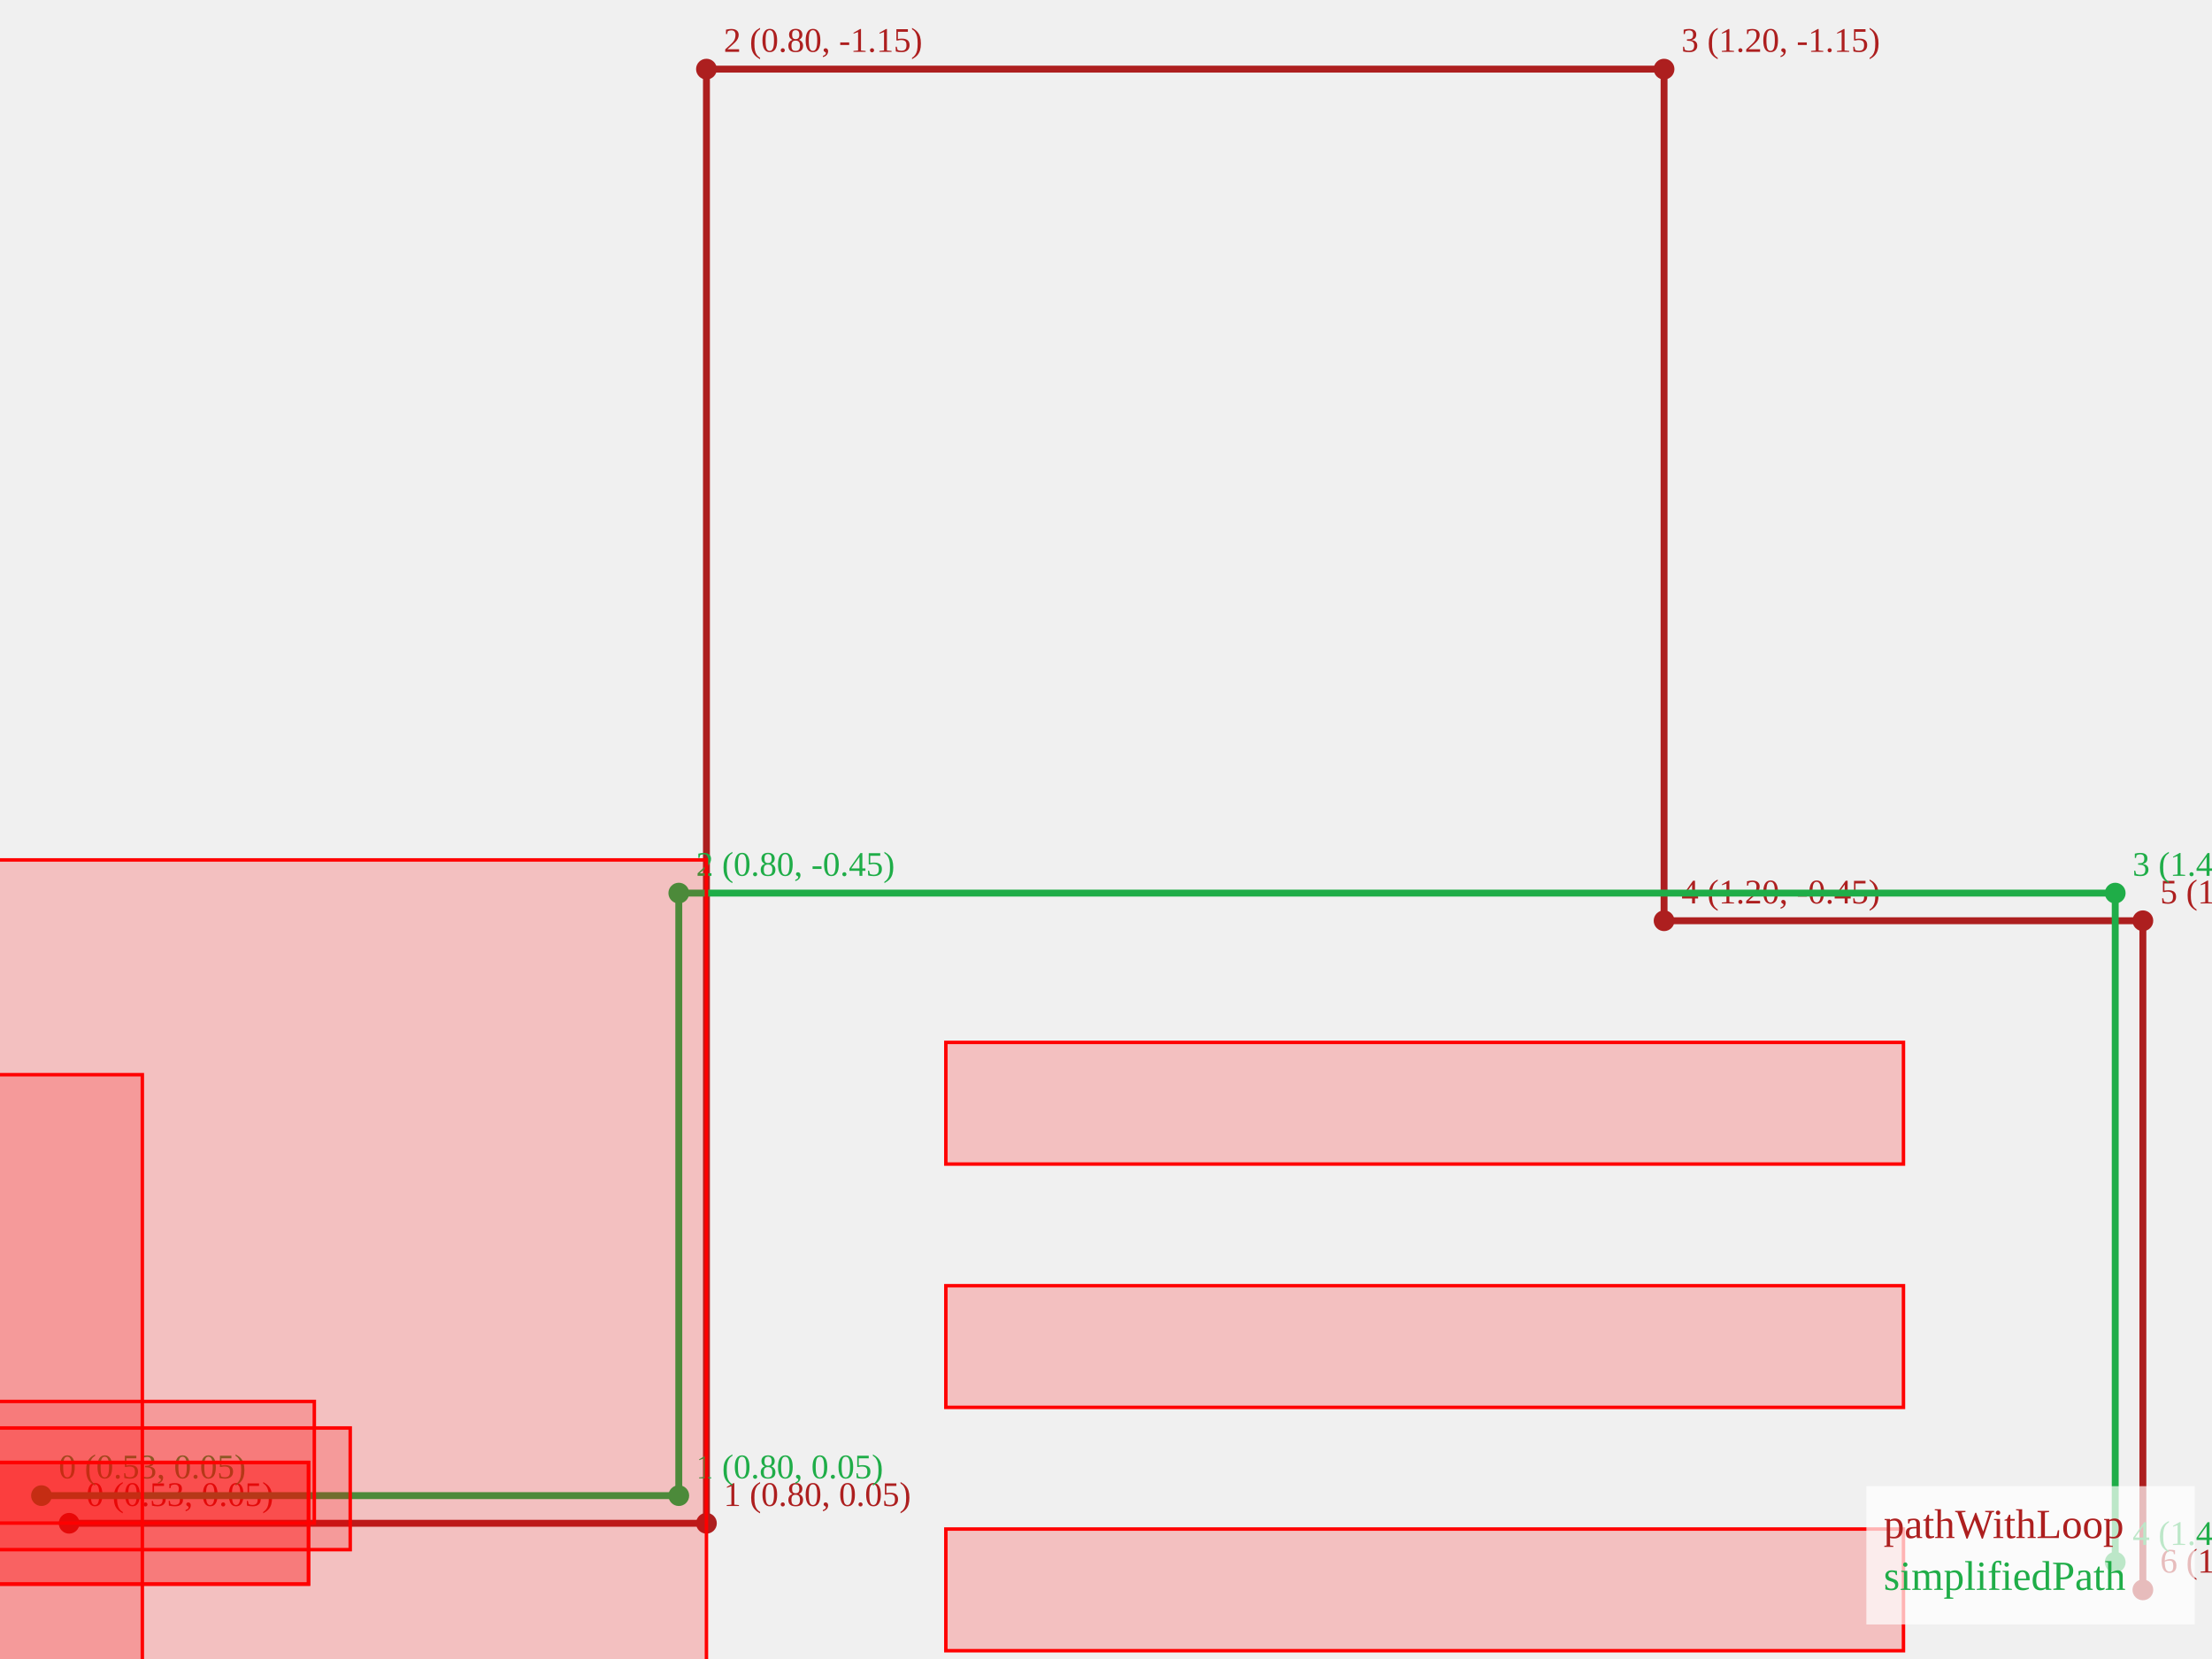
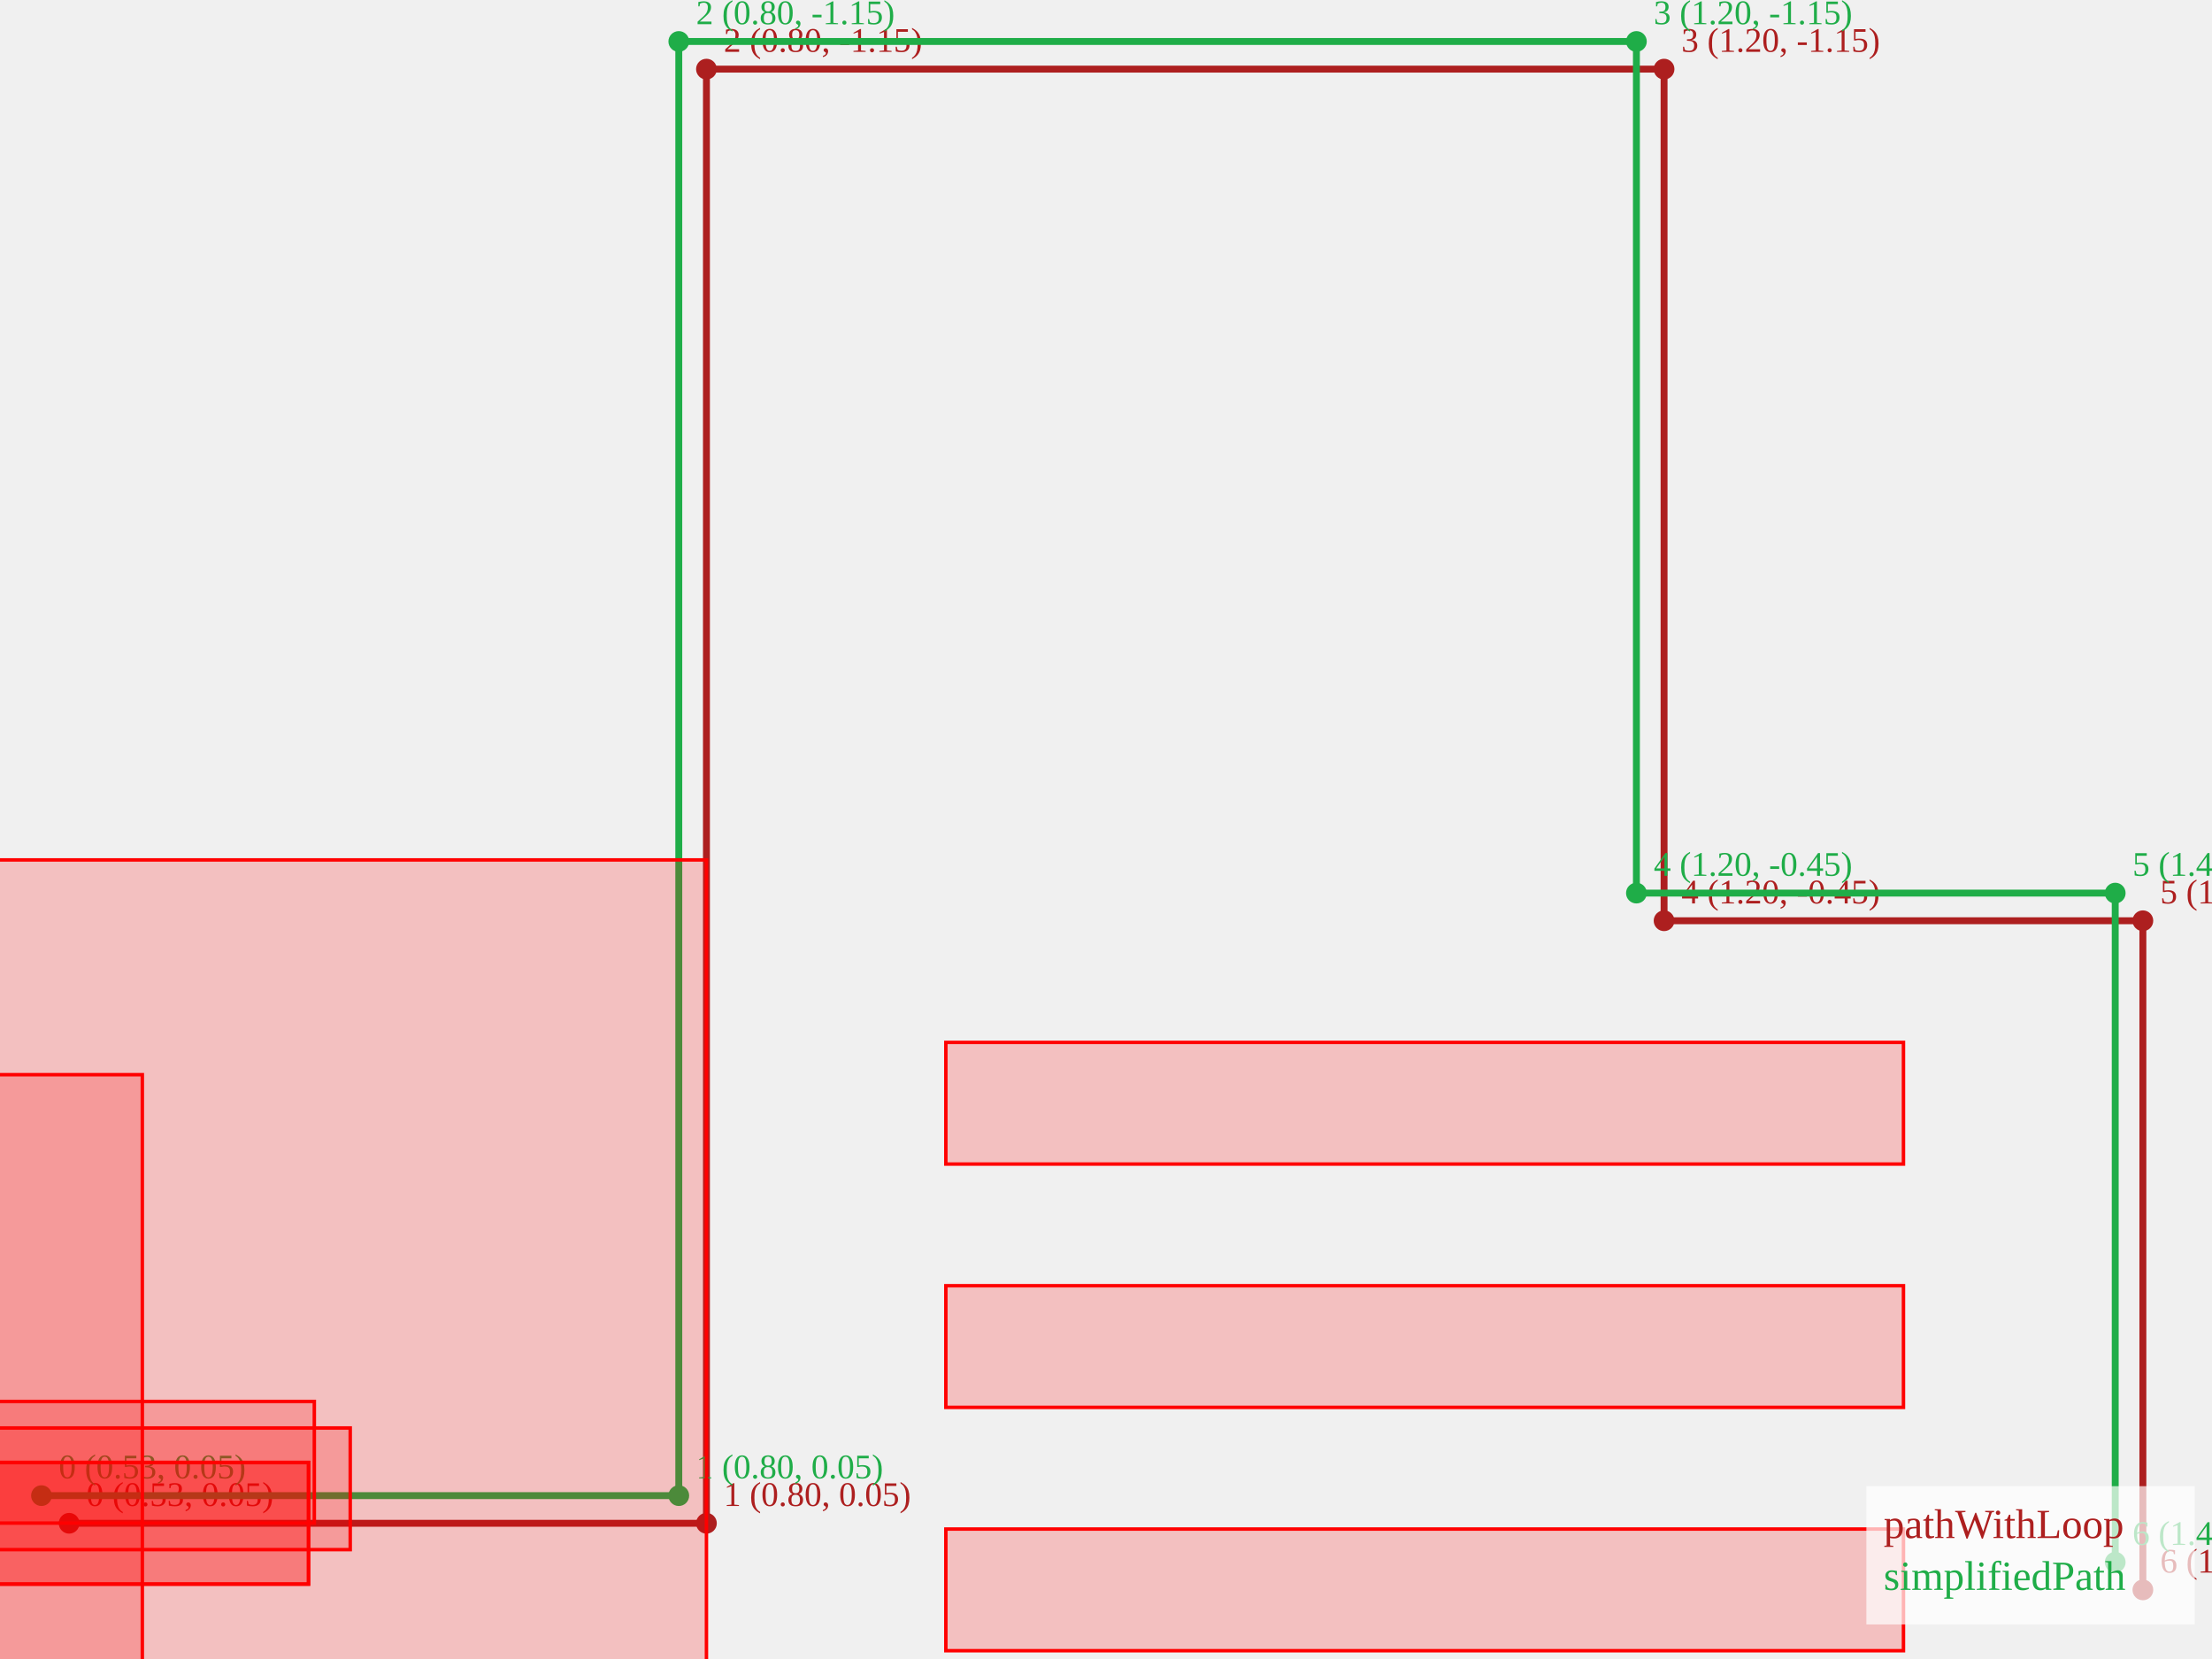
<svg xmlns="http://www.w3.org/2000/svg" width="640" height="480">
  <line x1="20" y1="440.731" x2="204.396" y2="440.731" stroke="hsl(0, 70%, 40%)" stroke-width="2" />
  <line x1="204.396" y1="440.731" x2="204.396" y2="20" stroke="hsl(0, 70%, 40%)" stroke-width="2" />
  <line x1="204.396" y1="20" x2="481.465" y2="20" stroke="hsl(0, 70%, 40%)" stroke-width="2" />
  <line x1="481.465" y1="20" x2="481.465" y2="266.4" stroke="hsl(0, 70%, 40%)" stroke-width="2" />
  <line x1="481.465" y1="266.4" x2="620" y2="266.4" stroke="hsl(0, 70%, 40%)" stroke-width="2" />
  <line x1="620" y1="266.4" x2="620" y2="460" stroke="hsl(0, 70%, 40%)" stroke-width="2" />
  <circle cx="20" cy="440.731" r="3" fill="hsl(0, 70%, 40%)" />
  <text x="25" y="435.731" font-size="10" fill="hsl(0, 70%, 40%)">0 (0.53, 0.05)</text>
  <circle cx="204.396" cy="440.731" r="3" fill="hsl(0, 70%, 40%)" />
  <text x="209.396" y="435.731" font-size="10" fill="hsl(0, 70%, 40%)">1 (0.80, 0.05)</text>
  <circle cx="204.396" cy="20" r="3" fill="hsl(0, 70%, 40%)" />
  <text x="209.396" y="15" font-size="10" fill="hsl(0, 70%, 40%)">2 (0.80, -1.15)</text>
  <circle cx="481.465" cy="20" r="3" fill="hsl(0, 70%, 40%)" />
  <text x="486.465" y="15" font-size="10" fill="hsl(0, 70%, 40%)">3 (1.20, -1.15)</text>
  <circle cx="481.465" cy="266.4" r="3" fill="hsl(0, 70%, 40%)" />
  <text x="486.465" y="261.4" font-size="10" fill="hsl(0, 70%, 40%)">4 (1.20, -0.45)</text>
  <circle cx="620" cy="266.4" r="3" fill="hsl(0, 70%, 40%)" />
  <text x="625" y="261.4" font-size="10" fill="hsl(0, 70%, 40%)">5 (1.40, -0.45)</text>
  <circle cx="620" cy="460" r="3" fill="hsl(0, 70%, 40%)" />
  <text x="625" y="455" font-size="10" fill="hsl(0, 70%, 40%)">6 (1.40, 0.10)</text>
  <line x1="12" y1="432.731" x2="196.396" y2="432.731" stroke="hsl(137.5, 70%, 40%)" stroke-width="2" />
-   <line x1="196.396" y1="432.731" x2="196.396" y2="258.4" stroke="hsl(137.5, 70%, 40%)" stroke-width="2" />
-   <line x1="196.396" y1="258.4" x2="612" y2="258.4" stroke="hsl(137.5, 70%, 40%)" stroke-width="2" />
+   <line x1="196.396" y1="432.731" x2="196.396" y2="12" stroke="hsl(137.5, 70%, 40%)" stroke-width="2" />
+   <line x1="196.396" y1="12" x2="473.465" y2="12" stroke="hsl(137.5, 70%, 40%)" stroke-width="2" />
+   <line x1="473.465" y1="12" x2="473.465" y2="258.4" stroke="hsl(137.5, 70%, 40%)" stroke-width="2" />
+   <line x1="473.465" y1="258.4" x2="612" y2="258.4" stroke="hsl(137.5, 70%, 40%)" stroke-width="2" />
  <line x1="612" y1="258.4" x2="612" y2="452" stroke="hsl(137.5, 70%, 40%)" stroke-width="2" />
  <circle cx="12" cy="432.731" r="3" fill="hsl(137.5, 70%, 40%)" />
  <text x="17" y="427.731" font-size="10" fill="hsl(137.5, 70%, 40%)">0 (0.53, 0.05)</text>
  <circle cx="196.396" cy="432.731" r="3" fill="hsl(137.5, 70%, 40%)" />
  <text x="201.396" y="427.731" font-size="10" fill="hsl(137.5, 70%, 40%)">1 (0.80, 0.05)</text>
-   <circle cx="196.396" cy="258.4" r="3" fill="hsl(137.5, 70%, 40%)" />
-   <text x="201.396" y="253.4" font-size="10" fill="hsl(137.5, 70%, 40%)">2 (0.80, -0.45)</text>
+   <circle cx="196.396" cy="12" r="3" fill="hsl(137.5, 70%, 40%)" />
+   <text x="201.396" y="7" font-size="10" fill="hsl(137.5, 70%, 40%)">2 (0.80, -1.15)</text>
+   <circle cx="473.465" cy="12" r="3" fill="hsl(137.5, 70%, 40%)" />
+   <text x="478.465" y="7" font-size="10" fill="hsl(137.5, 70%, 40%)">3 (1.20, -1.15)</text>
+   <circle cx="473.465" cy="258.4" r="3" fill="hsl(137.5, 70%, 40%)" />
+   <text x="478.465" y="253.4" font-size="10" fill="hsl(137.5, 70%, 40%)">4 (1.20, -0.45)</text>
  <circle cx="612" cy="258.4" r="3" fill="hsl(137.5, 70%, 40%)" />
-   <text x="617" y="253.4" font-size="10" fill="hsl(137.5, 70%, 40%)">3 (1.40, -0.45)</text>
+   <text x="617" y="253.4" font-size="10" fill="hsl(137.5, 70%, 40%)">5 (1.40, -0.45)</text>
  <circle cx="612" cy="452" r="3" fill="hsl(137.5, 70%, 40%)" />
-   <text x="617" y="447" font-size="10" fill="hsl(137.5, 70%, 40%)">4 (1.40, 0.10)</text>
+   <text x="617" y="447" font-size="10" fill="hsl(137.5, 70%, 40%)">6 (1.40, 0.10)</text>
  <rect x="-903.881" y="248.8" width="1108.277" height="352" fill="rgba(255,0,0,0.2)" stroke="red" stroke-width="1" />
  <rect x="-903.881" y="167.84" width="0" height="70.4" fill="rgba(255,0,0,0.2)" stroke="red" stroke-width="1" />
  <rect x="-973.148" y="611.36" width="138.535" height="70.4" fill="rgba(255,0,0,0.2)" stroke="red" stroke-width="1" />
  <rect x="-740.665" y="310.939" width="781.845" height="227.722" fill="rgba(255,0,0,0.2)" stroke="red" stroke-width="1" />
  <rect x="-522.909" y="226.994" width="346.334" height="395.612" fill="rgba(255,0,0,0.2)" stroke="red" stroke-width="1" />
  <rect x="-522.909" y="226.994" width="346.334" height="395.612" fill="rgba(255,0,0,0.2)" stroke="red" stroke-width="1" />
  <rect x="-640.671" y="220.863" width="581.858" height="407.875" fill="rgba(255,0,0,0.2)" stroke="red" stroke-width="1" />
  <rect x="-1250.218" y="512.8" width="277.069" height="35.2" fill="rgba(255,0,0,0.2)" stroke="red" stroke-width="1" />
  <rect x="-1250.218" y="442.4" width="277.069" height="35.2" fill="rgba(255,0,0,0.2)" stroke="red" stroke-width="1" />
  <rect x="-1250.218" y="372" width="277.069" height="35.2" fill="rgba(255,0,0,0.2)" stroke="red" stroke-width="1" />
  <rect x="-1250.218" y="301.6" width="277.069" height="35.2" fill="rgba(255,0,0,0.2)" stroke="red" stroke-width="1" />
  <rect x="273.663" y="301.6" width="277.069" height="35.2" fill="rgba(255,0,0,0.2)" stroke="red" stroke-width="1" />
  <rect x="273.663" y="372" width="277.069" height="35.2" fill="rgba(255,0,0,0.2)" stroke="red" stroke-width="1" />
  <rect x="273.663" y="442.4" width="277.069" height="35.2" fill="rgba(255,0,0,0.2)" stroke="red" stroke-width="1" />
  <rect x="273.663" y="512.8" width="277.069" height="35.2" fill="rgba(255,0,0,0.2)" stroke="red" stroke-width="1" />
  <rect x="-790.428" y="405.64" width="277.069" height="35.2" fill="rgba(255,0,0,0.2)" stroke="red" stroke-width="1" />
  <rect x="-186.127" y="405.48" width="277.069" height="35.2" fill="rgba(255,0,0,0.2)" stroke="red" stroke-width="1" />
  <rect x="-788.752" y="423.323" width="277.069" height="35.2" fill="rgba(255,0,0,0.2)" stroke="red" stroke-width="1" />
  <rect x="-187.802" y="423.131" width="277.069" height="35.2" fill="rgba(255,0,0,0.2)" stroke="red" stroke-width="1" />
  <rect x="-788.752" y="423.323" width="277.069" height="35.2" fill="rgba(255,0,0,0.2)" stroke="red" stroke-width="1" />
  <rect x="-187.802" y="423.131" width="277.069" height="35.2" fill="rgba(255,0,0,0.2)" stroke="red" stroke-width="1" />
  <rect x="-800.818" y="412.966" width="277.069" height="35.2" fill="rgba(255,0,0,0.2)" stroke="red" stroke-width="1" />
  <rect x="-175.737" y="413.158" width="277.069" height="35.2" fill="rgba(255,0,0,0.2)" stroke="red" stroke-width="1" />
  <rect x="377.564" y="495.2" width="207.802" height="70.4" fill="rgba(255,0,0,0.2)" stroke="red" stroke-width="1" />
  <rect x="-1284.851" y="495.2" width="207.802" height="70.4" fill="rgba(255,0,0,0.2)" stroke="red" stroke-width="1" />
  <rect x="-823.386" y="405.723" width="207.802" height="70.4" fill="rgba(255,0,0,0.2)" stroke="red" stroke-width="1" />
  <g transform="translate(540, 430)">
    <rect x="0" y="0" width="95" height="40" fill="white" opacity="0.7" />
    <text x="5" y="15" font-size="12" fill="hsl(0, 70%, 40%)">pathWithLoop</text>
    <text x="5" y="30" font-size="12" fill="hsl(137.5, 70%, 40%)">simplifiedPath</text>
  </g>
</svg>
